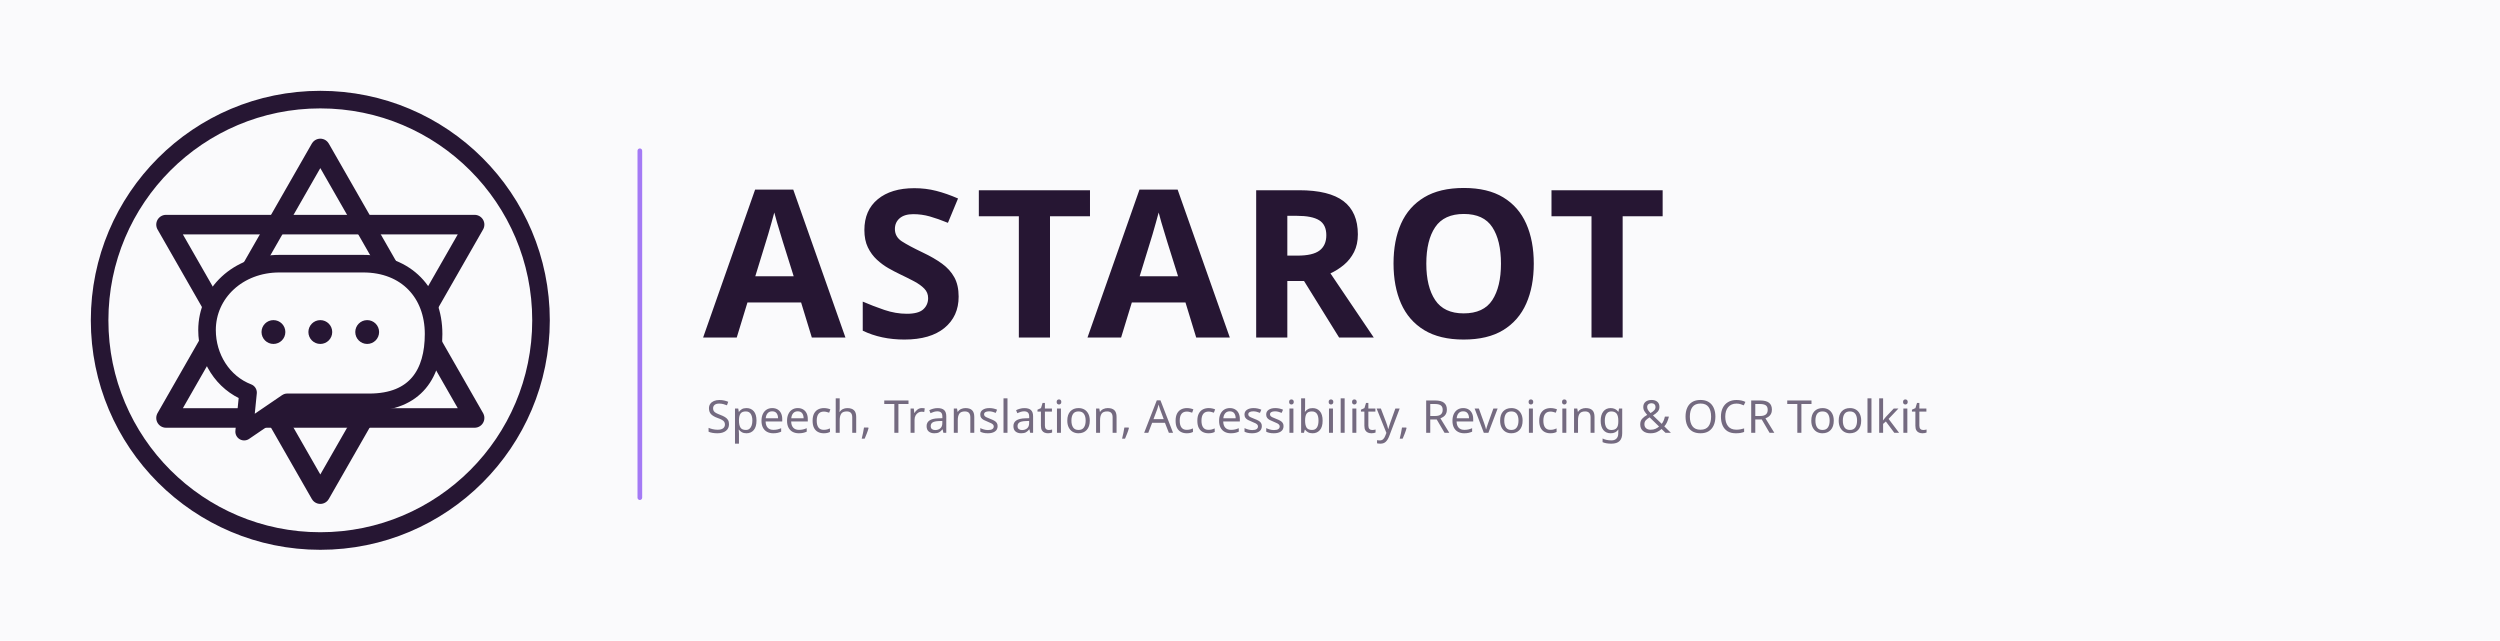
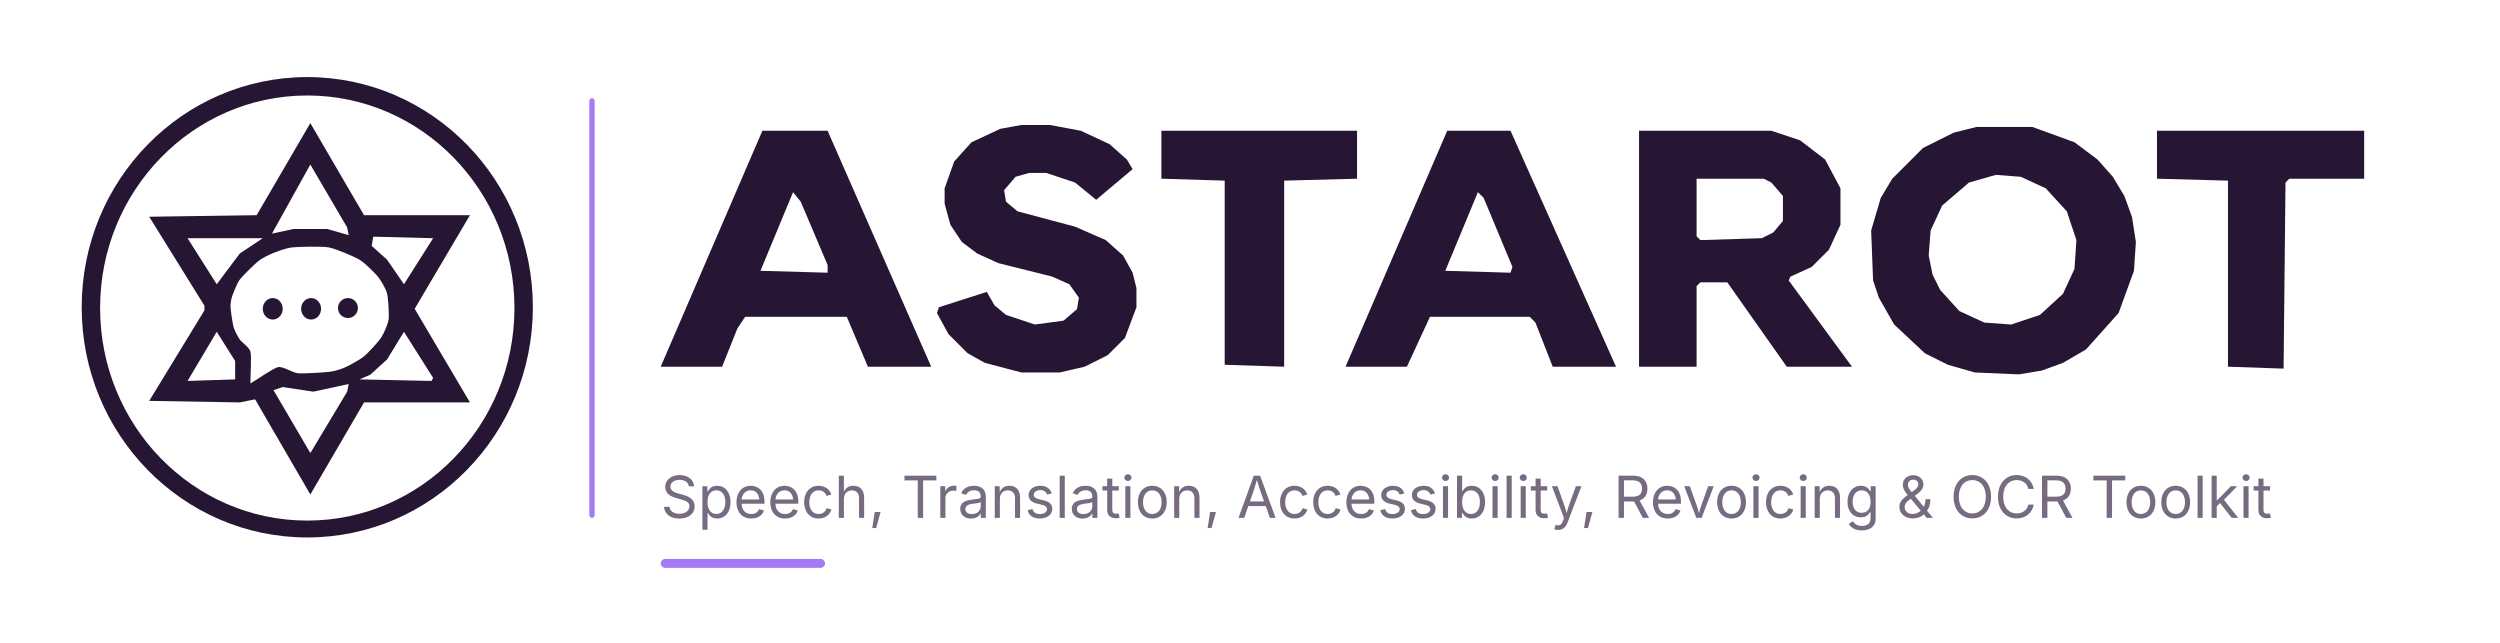
- <svg xmlns="http://www.w3.org/2000/svg" width="1600" height="410" viewBox="0 0 1600 410" role="img" aria-label="ASTAROT horizontal brand logo with subtitle">
-   <rect width="1600" height="410" fill="#FAFAFC" />
-   <g transform="translate(205 205) scale(1.25) translate(-128 -128)">
-     <circle cx="128" cy="128" r="113" fill="none" stroke="#261633" stroke-width="9" />
-     <path d="M128 40 L207 178 L49 178 Z" fill="none" stroke="#261633" stroke-width="10" stroke-linejoin="round" />
-     <path d="M128 217 L49 79 L207 79 Z" fill="none" stroke="#261633" stroke-width="10" stroke-linejoin="round" />
-     <path d="M107 99 C86 99 70 114 70 133 C70 147 78 160 91 165 L89 185 L111 170 H153 C177 170 186 155 186 135 C186 114 172 99 150 99 Z" fill="#FAFAFC" stroke="#261633" stroke-width="9" stroke-linejoin="round" stroke-linecap="round" />
-     <circle cx="104" cy="134" r="6.1" fill="#261633" />
-     <circle cx="128" cy="134" r="6.1" fill="#261633" />
-     <circle cx="152" cy="134" r="6.1" fill="#261633" />
+ <svg xmlns="http://www.w3.org/2000/svg" width="1400" height="360" viewBox="0 0 1400 360" role="img" aria-labelledby="title desc">
+   <g style="color:#261633" transform="translate(35.000,35.000) scale(0.859375)">
+     <path d="M 294.00,150.00 A 147.00,150.00 0 1 0 0.00,150.00 A 147.00,150.00 0 1 0 294.00,150.00 Z M 282.00,150.50 A 135.00,138.50 0 1 0 12.00,150.50 A 135.00,138.50 0 1 0 282.00,150.50 Z M 149,30 L 114,90 L 44,91 L 80,149 L 80,152 L 44,211 L 103,212 L 113,210 L 149,272 L 184,212 L 253,212 L 217,151 L 253,90 L 184,90 Z M 174,200 L 173,205 L 149,245 L 125,204 L 131,202 L 151,205 Z M 229,196 L 228,198 L 181,197 L 188,194 L 199,184 L 210,166 Z M 88,166 L 100,185 L 100,197 L 69,198 Z M 193.00,130.00 C 194.95,132.38 198.24,137.97 199.00,141.00 C 199.76,144.03 200.43,154.86 200.00,158.00 C 199.57,161.14 196.73,167.40 195.00,170.00 C 193.27,172.60 186.49,179.94 184.00,182.00 C 181.51,184.06 174.38,187.92 172.00,189.00 C 169.62,190.08 165.36,191.57 162.00,192.00 C 158.64,192.43 144.68,193.32 141.00,193.00 C 137.32,192.68 131.25,188.35 128.00,189.00 C 124.75,189.65 112.95,198.03 111.00,199.00 C 109.05,199.97 110.11,200.17 110.00,198.00 C 109.89,195.83 110.76,181.93 110.00,179.00 C 109.24,176.07 104.19,172.73 103.00,171.00 C 101.81,169.27 99.65,165.28 99.00,163.00 C 98.35,160.72 97.11,152.17 97.00,150.00 C 96.89,147.83 97.35,144.95 98.00,143.00 C 98.65,141.05 101.16,134.49 103.00,132.00 C 104.84,129.51 112.72,121.84 115.00,120.00 C 117.28,118.16 121.62,115.97 124.00,115.00 C 126.38,114.03 132.99,111.43 137.00,111.00 C 141.01,110.57 156.23,110.13 161.00,111.00 C 165.77,111.87 177.53,116.94 181.00,119.00 C 184.47,121.06 191.05,127.62 193.00,130.00 Z M 180.00,150.50 A 6.50,6.50 0 1 0 167.00,150.50 A 6.50,6.50 0 1 0 180.00,150.50 Z M 156.00,151.00 A 6.50,7.00 0 1 0 143.00,151.00 A 6.50,7.00 0 1 0 156.00,151.00 Z M 131.00,151.00 A 6.50,7.00 0 1 0 118.00,151.00 A 6.50,7.00 0 1 0 131.00,151.00 Z M 189,110 L 190,104 L 229,105 L 210,135 L 199,119 Z M 69,105 L 118,105 L 103,115 L 88,135 Z M 149,57 L 173,98 L 174,103 L 160,99 L 138,99 L 124,102 Z" fill="currentColor" fill-rule="evenodd" transform="translate(12.50,9.50)" />
  </g>
-   <text x="450" y="216" fill="#261633" font-family="'Space Grotesk', 'Noto Sans', Arial, sans-serif" font-weight="700" letter-spacing="5" font-size="132">ASTAROT</text>
-   <text x="452" y="277" fill="#746A80" font-family="'Space Grotesk', 'Noto Sans', Arial, sans-serif" font-weight="500" font-size="29">Speech, Translation, Accessibility, Revoicing &amp; OCR Toolkit</text>
-   <rect x="408" y="95" width="3" height="225" rx="1.5" fill="#A47AF5" />
+   <rect x="330" y="55" width="3" height="235" rx="1.5" fill="#A47AF5" />
+   <g style="color:#261633" transform="translate(370.000,70.000) scale(1.074241)">
+     <path d="M 780,3 L 780,28 L 817,29 L 817,126 L 846,127 L 847,30 L 849,28 L 888,28 L 888,3 Z M 510,3 L 510,126 L 540,126 L 540,84 L 542,82 L 556,82 L 587,126 L 621,126 L 588,81 L 589,79 L 600,74 L 609,65 L 615,52 L 615,33 L 607,18 L 594,8 L 579,3 Z M 540,28 L 575,28 L 579,30 L 585,37 L 585,50 L 580,56 L 574,59 L 542,60 L 540,58 Z M 410,3 L 357,126 L 389,126 L 401,100 L 453,100 L 456,103 L 465,126 L 498,126 L 443,3 Z M 426,35 L 429,38 L 444,74 L 443,77 L 409,76 Z M 261,3 L 261,28 L 294,29 L 294,125 L 325,126 L 325,29 L 363,28 L 363,3 Z M 53,3 L 0,126 L 32,126 L 40,106 L 44,100 L 97,100 L 108,126 L 141,126 L 87,3 Z M 69,35 L 73,40 L 87,73 L 87,77 L 52,76 Z M 686,1 L 674,4 L 658,12 L 642,28 L 636,38 L 631,55 L 632,81 L 635,90 L 643,104 L 659,119 L 671,125 L 685,129 L 708,130 L 720,128 L 731,124 L 743,117 L 760,98 L 768,76 L 769,61 L 767,48 L 763,37 L 757,27 L 749,18 L 737,9 L 715,1 Z M 696,26 L 709,27 L 722,33 L 733,45 L 738,60 L 737,75 L 731,88 L 719,99 L 704,104 L 690,103 L 677,97 L 667,86 L 663,78 L 661,68 L 662,55 L 668,42 L 682,30 Z M 177,2 L 162,9 L 153,19 L 148,33 L 148,41 L 151,52 L 157,61 L 165,67 L 176,72 L 204,79 L 213,83 L 218,90 L 217,96 L 210,102 L 195,104 L 180,99 L 174,94 L 170,87 L 145,95 L 144,98 L 150,109 L 160,119 L 169,124 L 188,129 L 208,129 L 221,126 L 233,120 L 242,111 L 248,95 L 248,85 L 246,77 L 241,68 L 232,60 L 216,53 L 186,45 L 180,40 L 179,34 L 185,27 L 192,25 L 201,25 L 216,30 L 227,39 L 246,23 L 243,18 L 234,10 L 219,3 L 203,0 L 188,0 Z" fill="currentColor" fill-rule="evenodd" />
+   </g>
+   <text x="370" y="290" font-family="Space Grotesk, Inter, DejaVu Sans, sans-serif" font-size="32.5" fill="#766B80">Speech, Translation, Accessibility, Revoicing &amp; OCR Toolkit</text>
+   <rect x="370" y="313" width="92" height="5" rx="2.5" fill="#A47AF5" />
</svg>
